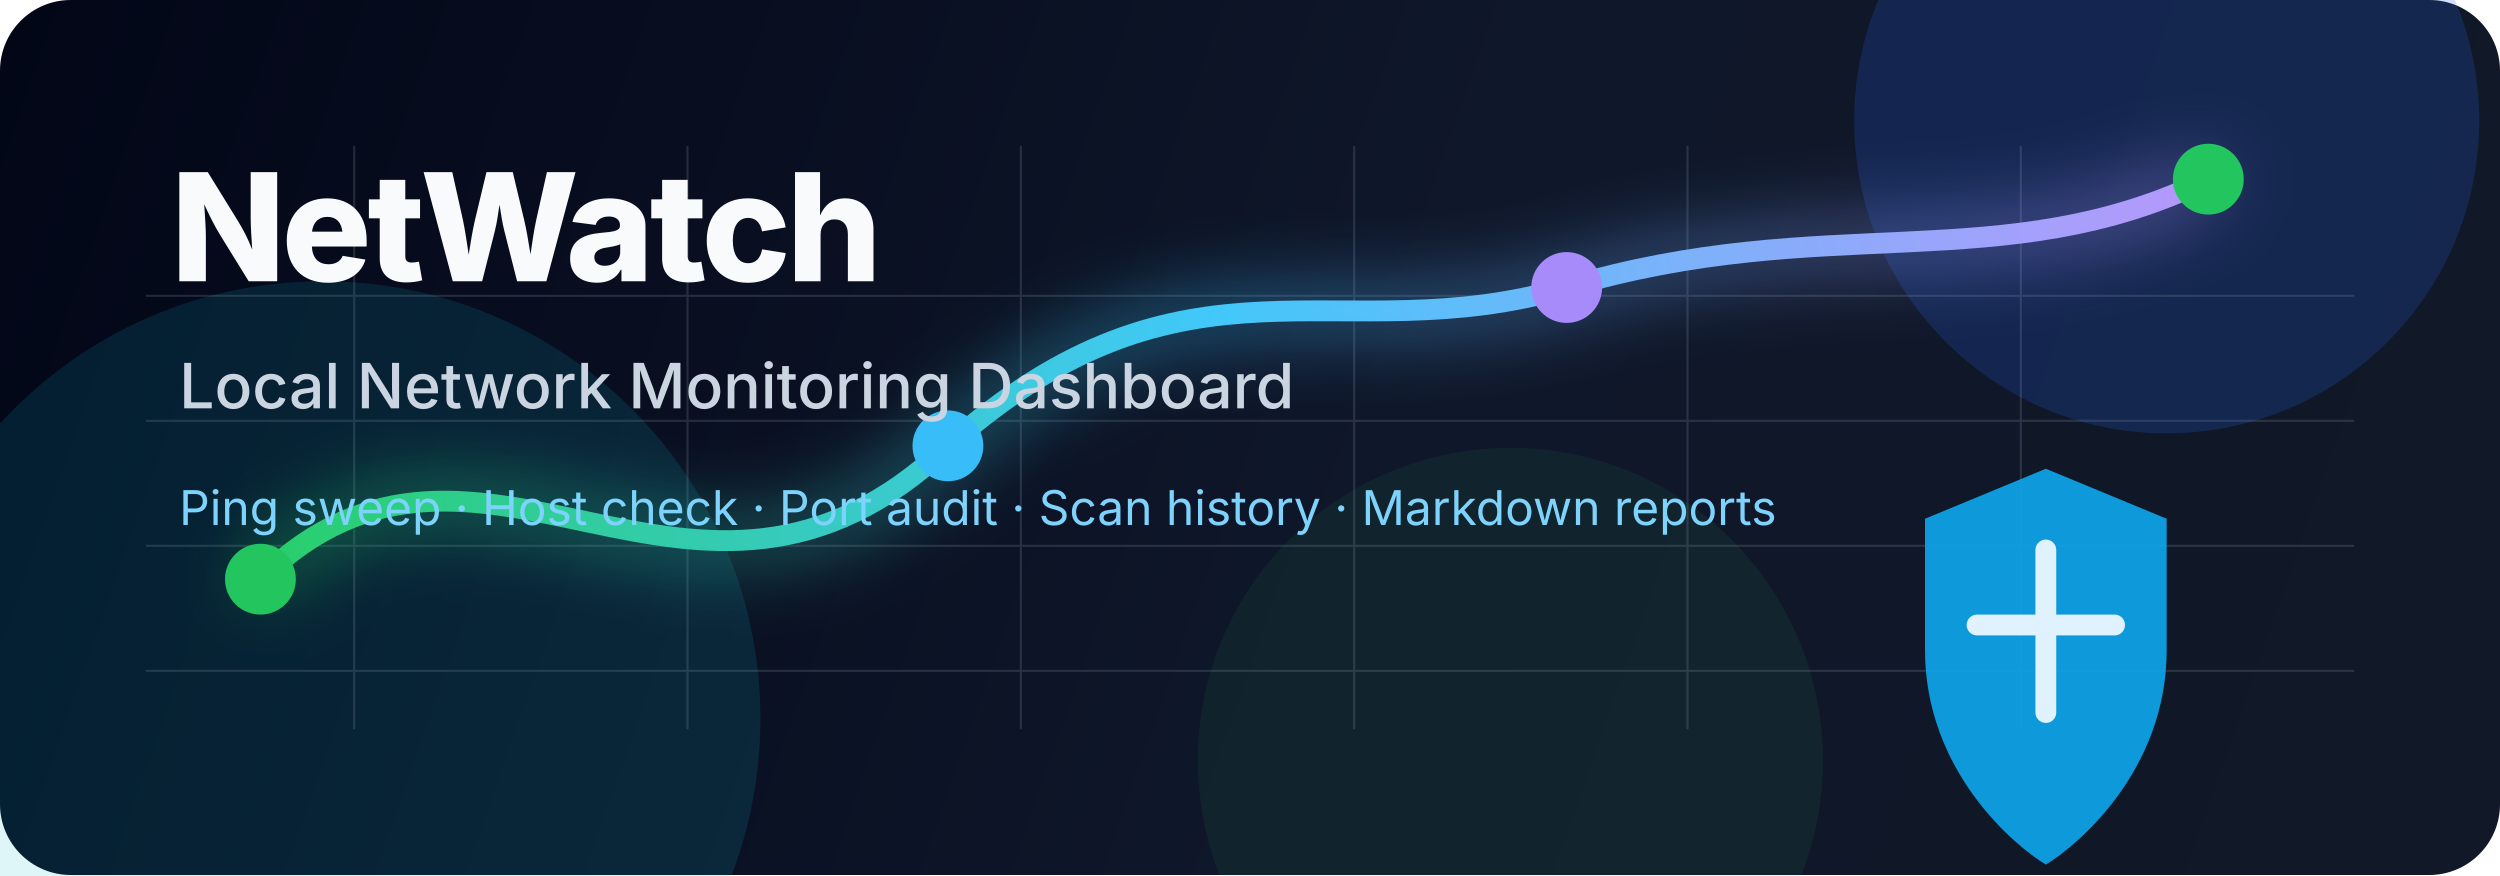
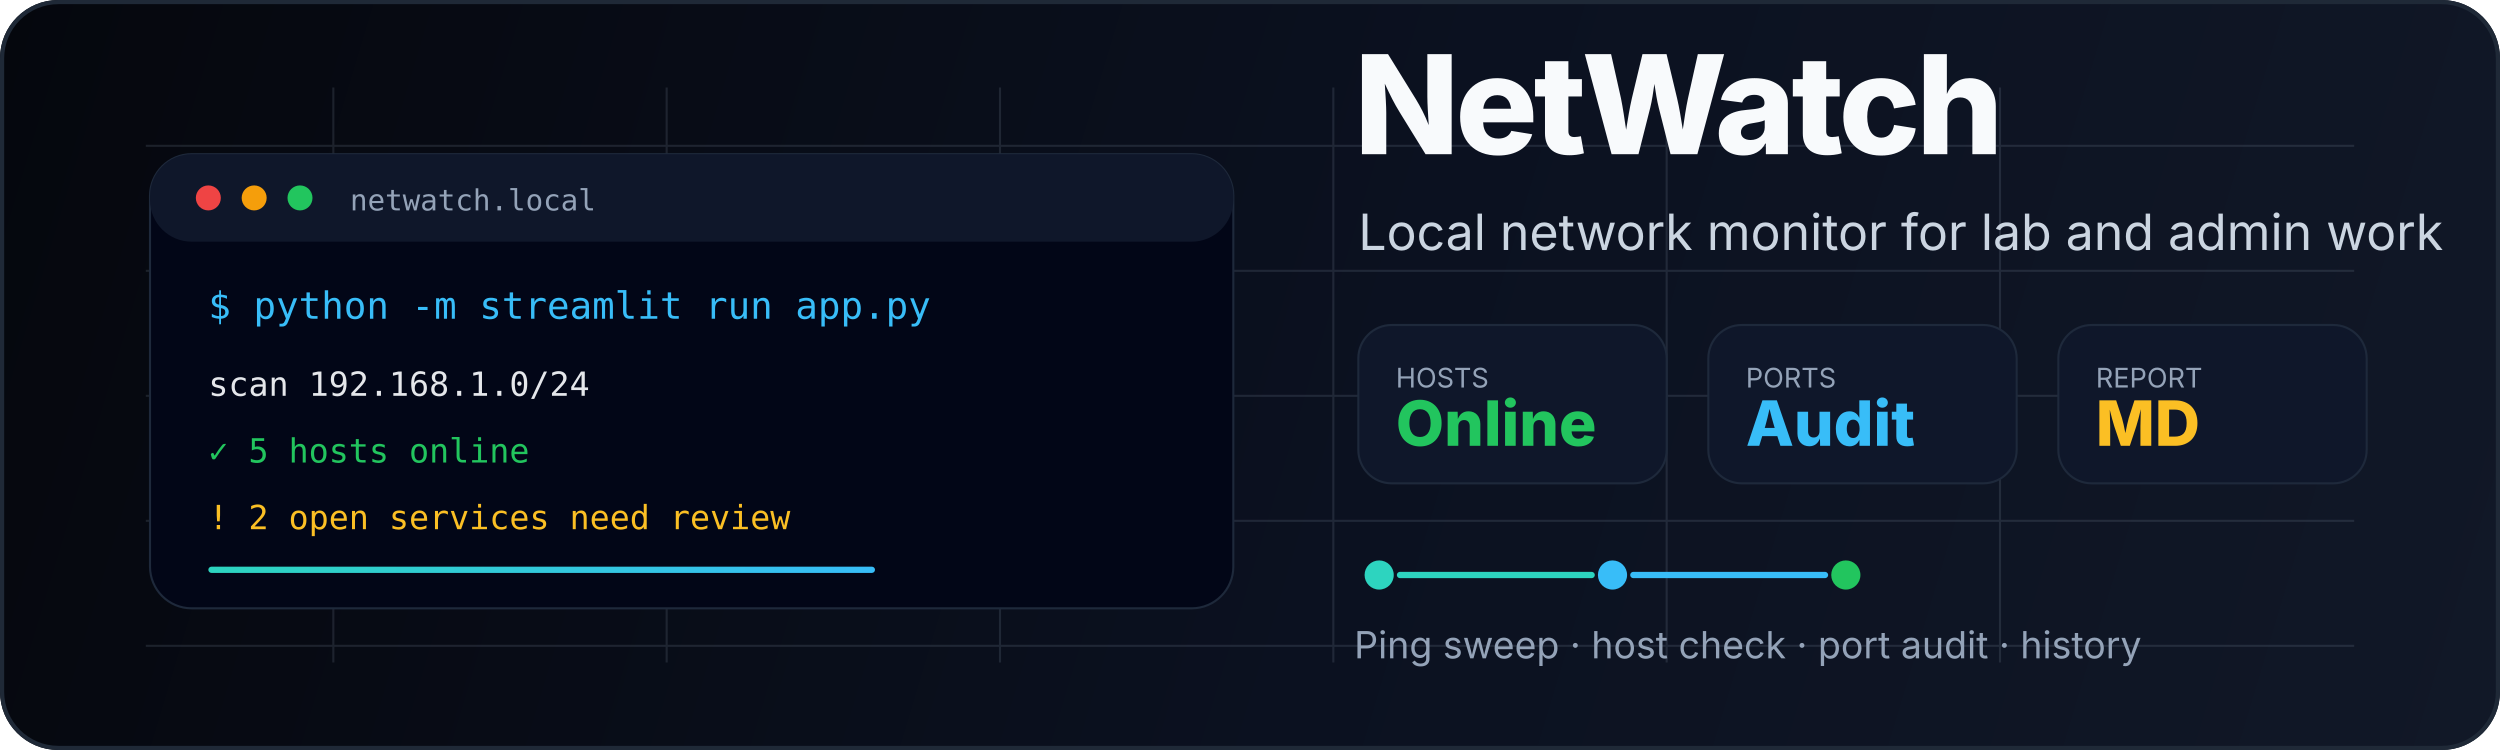
- <svg xmlns="http://www.w3.org/2000/svg" width="1200" height="420" viewBox="0 0 1200 420" fill="none">
+ <svg xmlns="http://www.w3.org/2000/svg" width="1200" height="360" viewBox="0 0 1200 360" fill="none">
  <defs>
-     <linearGradient id="bg" x1="0" y1="0" x2="1200" y2="420" gradientUnits="userSpaceOnUse">
-       <stop stop-color="#020617" />
-       <stop offset="0.55" stop-color="#0F172A" />
+     <linearGradient id="bg" x1="0" y1="0" x2="1200" y2="360" gradientUnits="userSpaceOnUse">
+       <stop stop-color="#05070D" />
+       <stop offset="0.55" stop-color="#0B1120" />
      <stop offset="1" stop-color="#111827" />
    </linearGradient>
-     <linearGradient id="line" x1="130" y1="278" x2="1050" y2="118" gradientUnits="userSpaceOnUse">
-       <stop stop-color="#22C55E" />
-       <stop offset="0.5" stop-color="#38BDF8" />
-       <stop offset="1" stop-color="#A78BFA" />
+     <linearGradient id="accent" x1="0" y1="0" x2="1" y2="0">
+       <stop stop-color="#2DD4BF" />
+       <stop offset="1" stop-color="#38BDF8" />
    </linearGradient>
-     <filter id="glow" x="-30" y="-30" width="1260" height="480" filterUnits="userSpaceOnUse" color-interpolation-filters="sRGB">
-       <feGaussianBlur stdDeviation="18" result="blur" />
-       <feBlend in="SourceGraphic" in2="blur" mode="screen" />
-     </filter>
  </defs>
-   <rect width="1200" height="420" rx="34" fill="url(#bg)" />
-   <circle cx="1040" cy="58" r="150" fill="#2563EB" opacity="0.20" />
-   <circle cx="155" cy="345" r="210" fill="#06B6D4" opacity="0.13" />
-   <circle cx="725" cy="365" r="150" fill="#22C55E" opacity="0.08" />
-   <g opacity="0.20">
-     <path d="M70 322H1130" stroke="#94A3B8" />
-     <path d="M70 262H1130" stroke="#94A3B8" />
-     <path d="M70 202H1130" stroke="#94A3B8" />
-     <path d="M70 142H1130" stroke="#94A3B8" />
-     <path d="M170 70V350" stroke="#94A3B8" />
-     <path d="M330 70V350" stroke="#94A3B8" />
-     <path d="M490 70V350" stroke="#94A3B8" />
-     <path d="M650 70V350" stroke="#94A3B8" />
-     <path d="M810 70V350" stroke="#94A3B8" />
-     <path d="M970 70V350" stroke="#94A3B8" />
+   <rect width="1200" height="360" rx="28" fill="url(#bg)" />
+   <rect x="1" y="1" width="1198" height="358" rx="27" stroke="#1F2937" stroke-width="2" />
+   <g opacity="0.16">
+     <path d="M70 70H1130" stroke="#94A3B8" />
+     <path d="M70 130H1130" stroke="#94A3B8" />
+     <path d="M70 190H1130" stroke="#94A3B8" />
+     <path d="M70 250H1130" stroke="#94A3B8" />
+     <path d="M70 310H1130" stroke="#94A3B8" />
+     <path d="M160 42V318" stroke="#94A3B8" />
+     <path d="M320 42V318" stroke="#94A3B8" />
+     <path d="M480 42V318" stroke="#94A3B8" />
+     <path d="M640 42V318" stroke="#94A3B8" />
+     <path d="M800 42V318" stroke="#94A3B8" />
+     <path d="M960 42V318" stroke="#94A3B8" />
  </g>
-   <path d="M125 278C230 175 333 330 455 214C570 112 642 170 752 138C876 101 962 134 1060 86" stroke="url(#line)" stroke-width="10" stroke-linecap="round" filter="url(#glow)" />
-   <g>
-     <circle cx="125" cy="278" r="17" fill="#22C55E" />
-     <circle cx="455" cy="214" r="17" fill="#38BDF8" />
-     <circle cx="752" cy="138" r="17" fill="#A78BFA" />
-     <circle cx="1060" cy="86" r="17" fill="#22C55E" />
+   <g transform="translate(72 74)">
+     <rect width="520" height="218" rx="20" fill="#020617" stroke="#1E293B" />
+     <rect width="520" height="42" rx="20" fill="#0F172A" />
+     <circle cx="28" cy="21" r="6" fill="#EF4444" />
+     <circle cx="50" cy="21" r="6" fill="#F59E0B" />
+     <circle cx="72" cy="21" r="6" fill="#22C55E" />
+     <text x="96" y="27" fill="#94A3B8" font-family="Consolas, Menlo, monospace" font-size="14">netwatch.local</text>
+     <text x="28" y="79" fill="#38BDF8" font-family="Consolas, Menlo, monospace" font-size="18">$ python -m streamlit run app.py</text>
+     <text x="28" y="116" fill="#E5E7EB" font-family="Consolas, Menlo, monospace" font-size="16">scan 192.168.1.0/24</text>
+     <text x="28" y="148" fill="#22C55E" font-family="Consolas, Menlo, monospace" font-size="16">✓ 5 hosts online</text>
+     <text x="28" y="180" fill="#FBBF24" font-family="Consolas, Menlo, monospace" font-size="16">! 2 open services need review</text>
+     <rect x="28" y="198" width="320" height="3" rx="1.5" fill="url(#accent)" />
  </g>
-   <g transform="translate(910 225)">
-     <path d="M72 0l58 24v63c0 58-43 94-58 103C57 181 14 145 14 87V24L72 0z" fill="#0EA5E9" opacity="0.92" />
-     <path d="M72 39v78" stroke="#E0F2FE" stroke-width="10" stroke-linecap="round" />
-     <path d="M39 75h66" stroke="#E0F2FE" stroke-width="10" stroke-linecap="round" />
+   <g transform="translate(650 74)">
+     <text x="0" y="0" fill="#F8FAFC" font-family="Inter, Arial, Helvetica, sans-serif" font-size="66" font-weight="800" letter-spacing="-2">NetWatch</text>
+     <text x="2" y="46" fill="#CBD5E1" font-family="Inter, Arial, Helvetica, sans-serif" font-size="24">Local network monitor for lab and admin work</text>
+     <g transform="translate(2 82)">
+       <rect width="148" height="76" rx="16" fill="#0F172A" stroke="#1E293B" />
+       <text x="18" y="30" fill="#94A3B8" font-family="Inter, Arial, Helvetica, sans-serif" font-size="13">HOSTS</text>
+       <text x="18" y="58" fill="#22C55E" font-family="Inter, Arial, Helvetica, sans-serif" font-size="30" font-weight="800">Online</text>
+     </g>
+     <g transform="translate(170 82)">
+       <rect width="148" height="76" rx="16" fill="#0F172A" stroke="#1E293B" />
+       <text x="18" y="30" fill="#94A3B8" font-family="Inter, Arial, Helvetica, sans-serif" font-size="13">PORTS</text>
+       <text x="18" y="58" fill="#38BDF8" font-family="Inter, Arial, Helvetica, sans-serif" font-size="30" font-weight="800">Audit</text>
+     </g>
+     <g transform="translate(338 82)">
+       <rect width="148" height="76" rx="16" fill="#0F172A" stroke="#1E293B" />
+       <text x="18" y="30" fill="#94A3B8" font-family="Inter, Arial, Helvetica, sans-serif" font-size="13">REPORT</text>
+       <text x="18" y="58" fill="#FBBF24" font-family="Inter, Arial, Helvetica, sans-serif" font-size="30" font-weight="800">MD</text>
+     </g>
+     <g transform="translate(0 190)">
+       <circle cx="12" cy="12" r="7" fill="#2DD4BF" />
+       <path d="M22 12H114" stroke="#2DD4BF" stroke-width="3" stroke-linecap="round" />
+       <circle cx="124" cy="12" r="7" fill="#38BDF8" />
+       <path d="M134 12H226" stroke="#38BDF8" stroke-width="3" stroke-linecap="round" />
+       <circle cx="236" cy="12" r="7" fill="#22C55E" />
+       <text x="0" y="52" fill="#94A3B8" font-family="Inter, Arial, Helvetica, sans-serif" font-size="18">Ping sweep · host check · port audit · history</text>
+     </g>
  </g>
-   <text x="82" y="135" fill="#F8FAFC" font-family="Inter, Arial, Helvetica, sans-serif" font-size="72" font-weight="800" letter-spacing="-2">NetWatch</text>
-   <text x="86" y="196" fill="#CBD5E1" font-family="Inter, Arial, Helvetica, sans-serif" font-size="30" font-weight="500">Local Network Monitoring Dashboard</text>
-   <text x="86" y="252" fill="#7DD3FC" font-family="Inter, Arial, Helvetica, sans-serif" font-size="23">Ping sweep · Host check · Port audit · Scan history · Markdown reports</text>
</svg>
